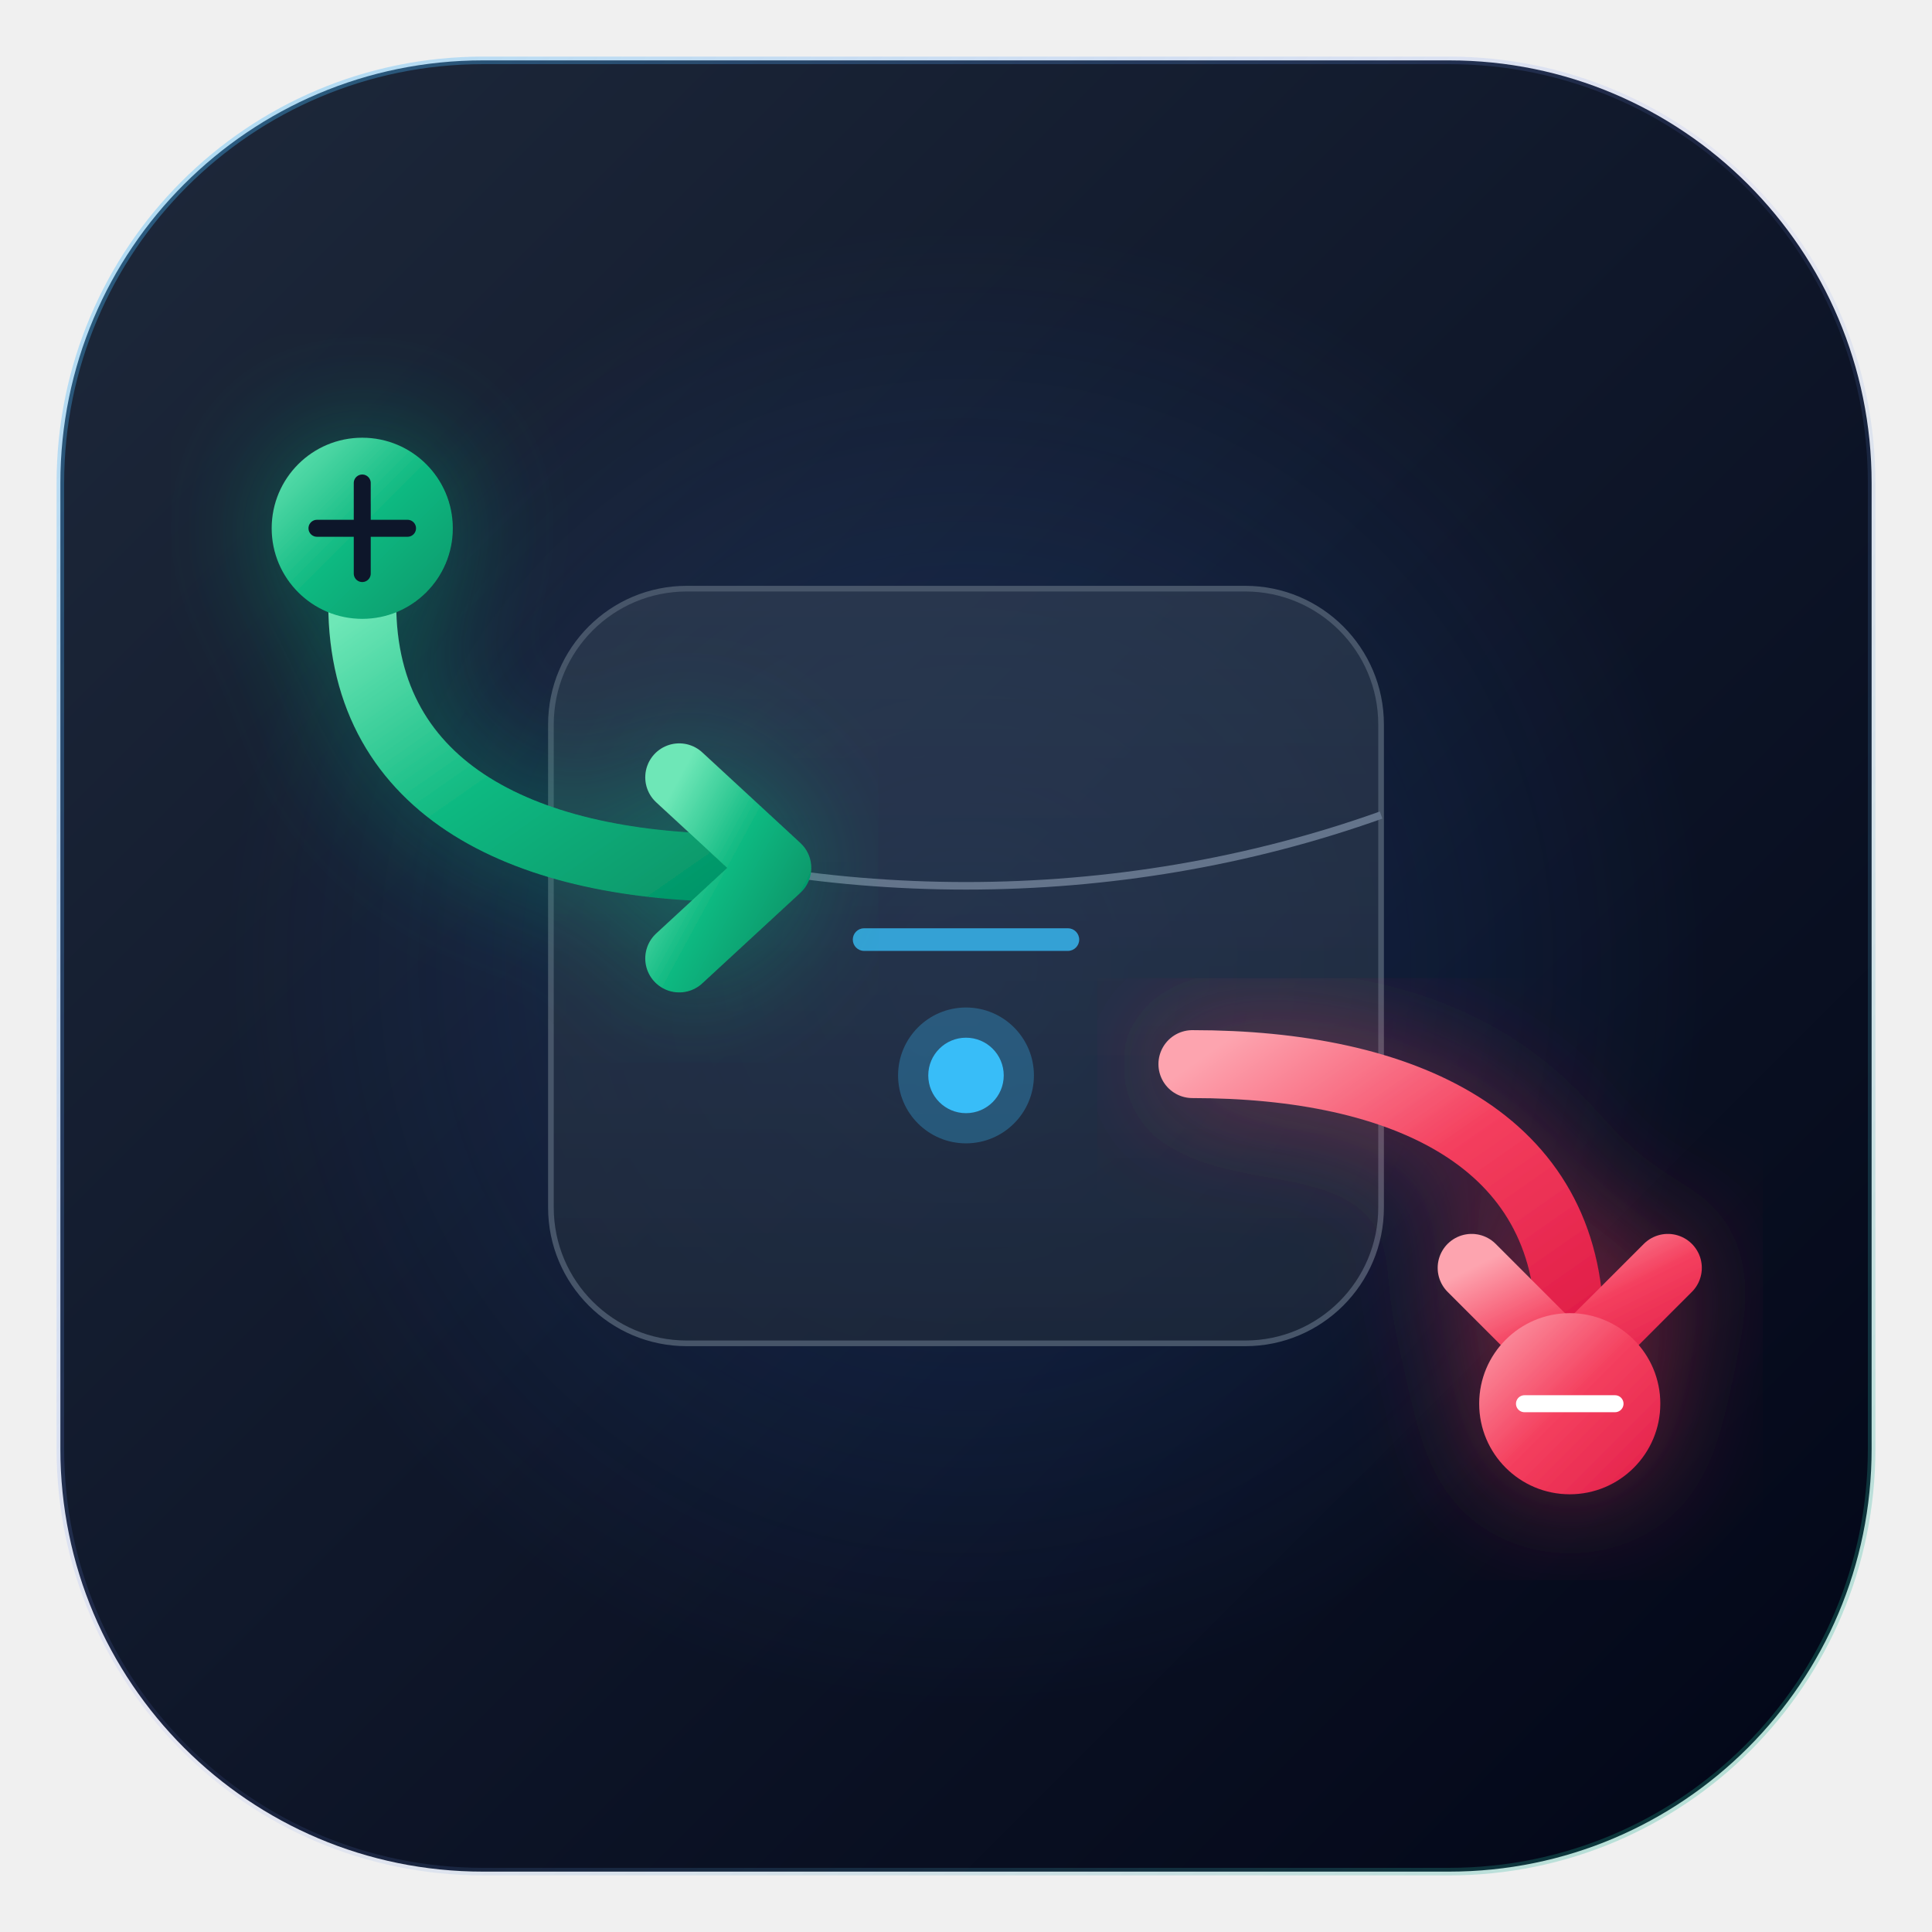
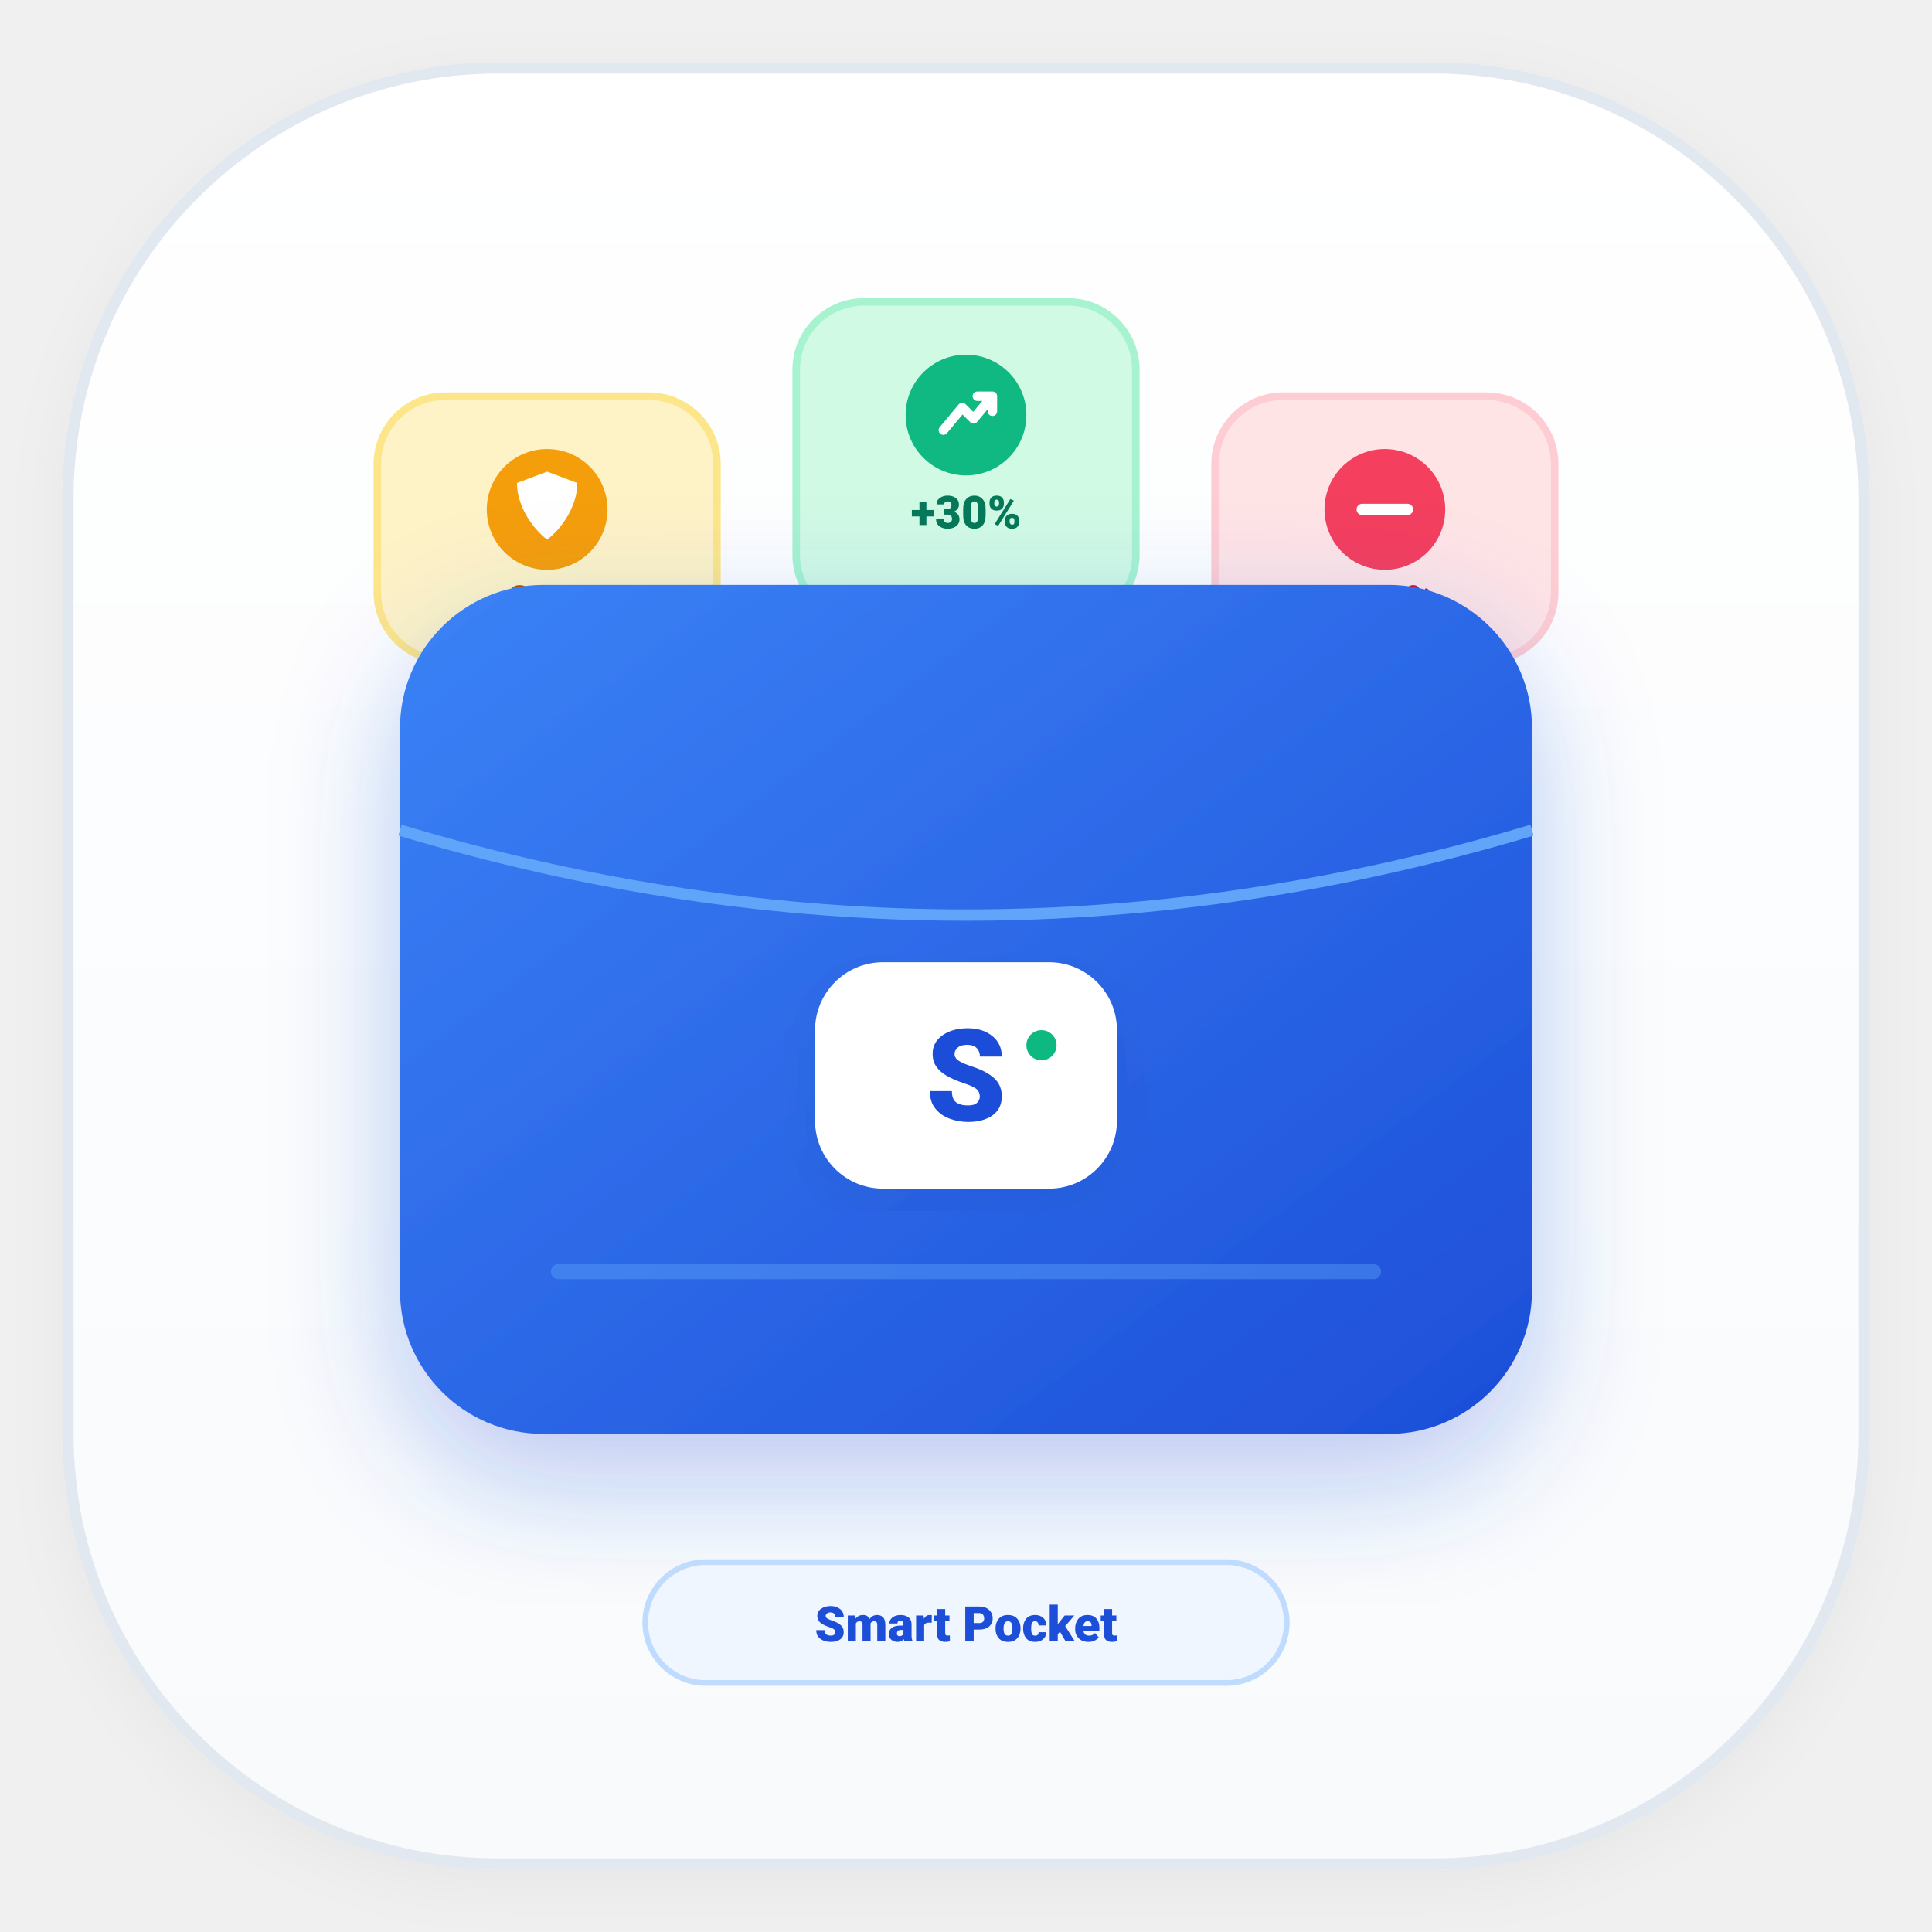
<svg xmlns="http://www.w3.org/2000/svg" viewBox="0 0 512 512" width="512" height="512" fill="none">
  <defs>
-     <linearGradient id="bg-icon" x1="0%" y1="0%" x2="100%" y2="100%">
-       <stop offset="0%" stop-color="#1E293B" />
-       <stop offset="50%" stop-color="#0F172A" />
-       <stop offset="100%" stop-color="#020617" />
+     <linearGradient id="cb-bg" x1="0%" y1="0%" x2="0%" y2="100%">
+       <stop offset="0%" stop-color="#FFFFFF" />
+       <stop offset="100%" stop-color="#F8FAFC" />
    </linearGradient>
-     <linearGradient id="border-glow" x1="0%" y1="0%" x2="100%" y2="100%">
-       <stop offset="0%" stop-color="#38BDF8" stop-opacity="0.4" />
-       <stop offset="50%" stop-color="#818CF8" stop-opacity="0.1" />
-       <stop offset="100%" stop-color="#10B981" stop-opacity="0.3" />
+     <linearGradient id="cb-wallet" x1="0%" y1="0%" x2="100%" y2="100%">
+       <stop offset="0%" stop-color="#3B82F6" />
+       <stop offset="100%" stop-color="#1D4ED8" />
    </linearGradient>
-     <linearGradient id="income-grad-icon" x1="0%" y1="0%" x2="100%" y2="100%">
-       <stop offset="0%" stop-color="#6EE7B7" />
-       <stop offset="50%" stop-color="#10B981" />
-       <stop offset="100%" stop-color="#059669" />
-     </linearGradient>
-     <linearGradient id="expense-grad-icon" x1="0%" y1="0%" x2="100%" y2="100%">
-       <stop offset="0%" stop-color="#FDA4AF" />
-       <stop offset="50%" stop-color="#F43F5E" />
-       <stop offset="100%" stop-color="#E11D48" />
-     </linearGradient>
-     <linearGradient id="pocket-surface" x1="0%" y1="0%" x2="0%" y2="100%">
-       <stop offset="0%" stop-color="#334155" stop-opacity="0.6" />
-       <stop offset="100%" stop-color="#1E293B" stop-opacity="0.8" />
-     </linearGradient>
-     <filter id="icon-glow-green" x="-20%" y="-20%" width="140%" height="140%">
-       <feDropShadow dx="0" dy="0" stdDeviation="16" flood-color="#10B981" flood-opacity="0.45" />
+     <filter id="cb-shadow-squircle" x="-10%" y="-10%" width="120%" height="120%">
+       <feDropShadow dx="0" dy="16" stdDeviation="24" flood-color="#0F172A" flood-opacity="0.08" />
+       <feDropShadow dx="0" dy="4" stdDeviation="8" flood-color="#0F172A" flood-opacity="0.04" />
    </filter>
-     <filter id="icon-glow-rose" x="-20%" y="-20%" width="140%" height="140%">
-       <feDropShadow dx="0" dy="0" stdDeviation="16" flood-color="#F43F5E" flood-opacity="0.45" />
+     <filter id="cb-shadow-wallet" x="-20%" y="-20%" width="140%" height="140%">
+       <feDropShadow dx="0" dy="12" stdDeviation="16" flood-color="#1D4ED8" flood-opacity="0.3" />
    </filter>
-     <radialGradient id="center-light" cx="50%" cy="50%" r="50%">
-       <stop offset="0%" stop-color="#3B82F6" stop-opacity="0.2" />
-       <stop offset="100%" stop-color="#3B82F6" stop-opacity="0" />
-     </radialGradient>
  </defs>
-   <rect x="16" y="16" width="480" height="480" rx="112" fill="url(#bg-icon)" stroke="url(#border-glow)" stroke-width="2" />
-   <circle cx="256" cy="256" r="200" fill="url(#center-light)" />
-   <g transform="translate(146, 156)">
-     <rect width="220" height="200" rx="36" fill="url(#pocket-surface)" stroke="#475569" stroke-width="1.5" />
-     <path d="M 0 60 C 70 85, 150 85, 220 60" fill="none" stroke="#64748B" stroke-width="2" />
-     <rect x="80" y="90" width="60" height="6" rx="3" fill="#38BDF8" opacity="0.8" />
+   <style>
+     .font-cb {
+       font-family: system-ui, -apple-system, BlinkMacSystemFont, 'Segoe UI', Roboto, 'Prompt', sans-serif;
+     }
+   </style>
+   <rect x="18" y="18" width="476" height="476" rx="114" fill="url(#cb-bg)" stroke="#E2E8F0" stroke-width="3" filter="url(#cb-shadow-squircle)" />
+   <g transform="translate(100, 105)">
+     <rect width="90" height="70" rx="18" fill="#FEF3C7" stroke="#FDE68A" stroke-width="2" />
+     <circle cx="45" cy="30" r="16" fill="#F59E0B" />
+     <path d="M 45 20 L 53 23 C 53 29, 49 35, 45 38 C 41 35, 37 29, 37 23 Z" fill="#FFFFFF" />
+     <text x="45" y="58" class="font-cb" font-size="11" font-weight="800" fill="#B45309" text-anchor="middle">20%</text>
  </g>
-   <g filter="url(#icon-glow-green)">
-     <path d="M 96 160 C 96 210, 140 230, 196 230" fill="none" stroke="url(#income-grad-icon)" stroke-width="18" stroke-linecap="round" />
-     <path d="M 180 206 L 206 230 L 180 254" fill="none" stroke="url(#income-grad-icon)" stroke-width="18" stroke-linecap="round" stroke-linejoin="round" />
-     <circle cx="96" cy="140" r="24" fill="url(#income-grad-icon)" />
-     <path d="M 96 128 L 96 152 M 84 140 L 108 140" stroke="#0F172A" stroke-width="4.5" stroke-linecap="round" />
+   <g transform="translate(211, 80)">
+     <rect width="90" height="85" rx="18" fill="#D1FAE5" stroke="#A7F3D0" stroke-width="2" />
+     <circle cx="45" cy="30" r="16" fill="#10B981" />
+     <path d="M 39 34 L 44 28 L 47 31 L 52 25 M 52 25 L 48 25 M 52 25 L 52 29" stroke="#FFFFFF" stroke-width="2.5" stroke-linecap="round" stroke-linejoin="round" />
+     <text x="45" y="60" class="font-cb" font-size="12" font-weight="800" fill="#047857" text-anchor="middle">+30%</text>
  </g>
-   <g filter="url(#icon-glow-rose)">
-     <path d="M 316 282 C 372 282, 416 302, 416 352" fill="none" stroke="url(#expense-grad-icon)" stroke-width="18" stroke-linecap="round" />
-     <path d="M 390 336 L 416 362 L 442 336" fill="none" stroke="url(#expense-grad-icon)" stroke-width="18" stroke-linecap="round" stroke-linejoin="round" />
-     <circle cx="416" cy="372" r="24" fill="url(#expense-grad-icon)" />
-     <path d="M 404 372 L 428 372" stroke="#FFFFFF" stroke-width="4.5" stroke-linecap="round" />
+   <g transform="translate(322, 105)">
+     <rect width="90" height="70" rx="18" fill="#FFE4E6" stroke="#FECDD3" stroke-width="2" />
+     <circle cx="45" cy="30" r="16" fill="#F43F5E" />
+     <line x1="39" y1="30" x2="51" y2="30" stroke="#FFFFFF" stroke-width="3" stroke-linecap="round" />
+     <text x="45" y="58" class="font-cb" font-size="11" font-weight="800" fill="#BE123C" text-anchor="middle">−50%</text>
  </g>
-   <circle cx="256" cy="285" r="10" fill="#38BDF8" />
-   <circle cx="256" cy="285" r="18" fill="#38BDF8" opacity="0.3" />
+   <g transform="translate(106, 155)" filter="url(#cb-shadow-wallet)">
+     <rect width="300" height="225" rx="38" fill="url(#cb-wallet)" />
+     <path d="M 0 65 C 100 95, 200 95, 300 65" fill="none" stroke="#60A5FA" stroke-width="3" />
+     <g transform="translate(110, 100)">
+       <rect width="80" height="60" rx="18" fill="#FFFFFF" filter="url(#cb-shadow-squircle)" />
+       <text x="40" y="42" class="font-cb" font-size="34" font-weight="900" fill="#1D4ED8" text-anchor="middle">S</text>
+       <circle cx="60" cy="22" r="4" fill="#10B981" />
+     </g>
+     <rect x="40" y="180" width="220" height="4" rx="2" fill="#60A5FA" opacity="0.4" />
+   </g>
+   <g transform="translate(256, 430)" text-anchor="middle">
+     <rect x="-85" y="-16" width="170" height="32" rx="16" fill="#EFF6FF" stroke="#BFDBFE" stroke-width="1.5" />
+     <text x="0" y="5" class="font-cb" font-size="13" font-weight="800" fill="#1D4ED8">Smart Pocket</text>
+   </g>
</svg>
